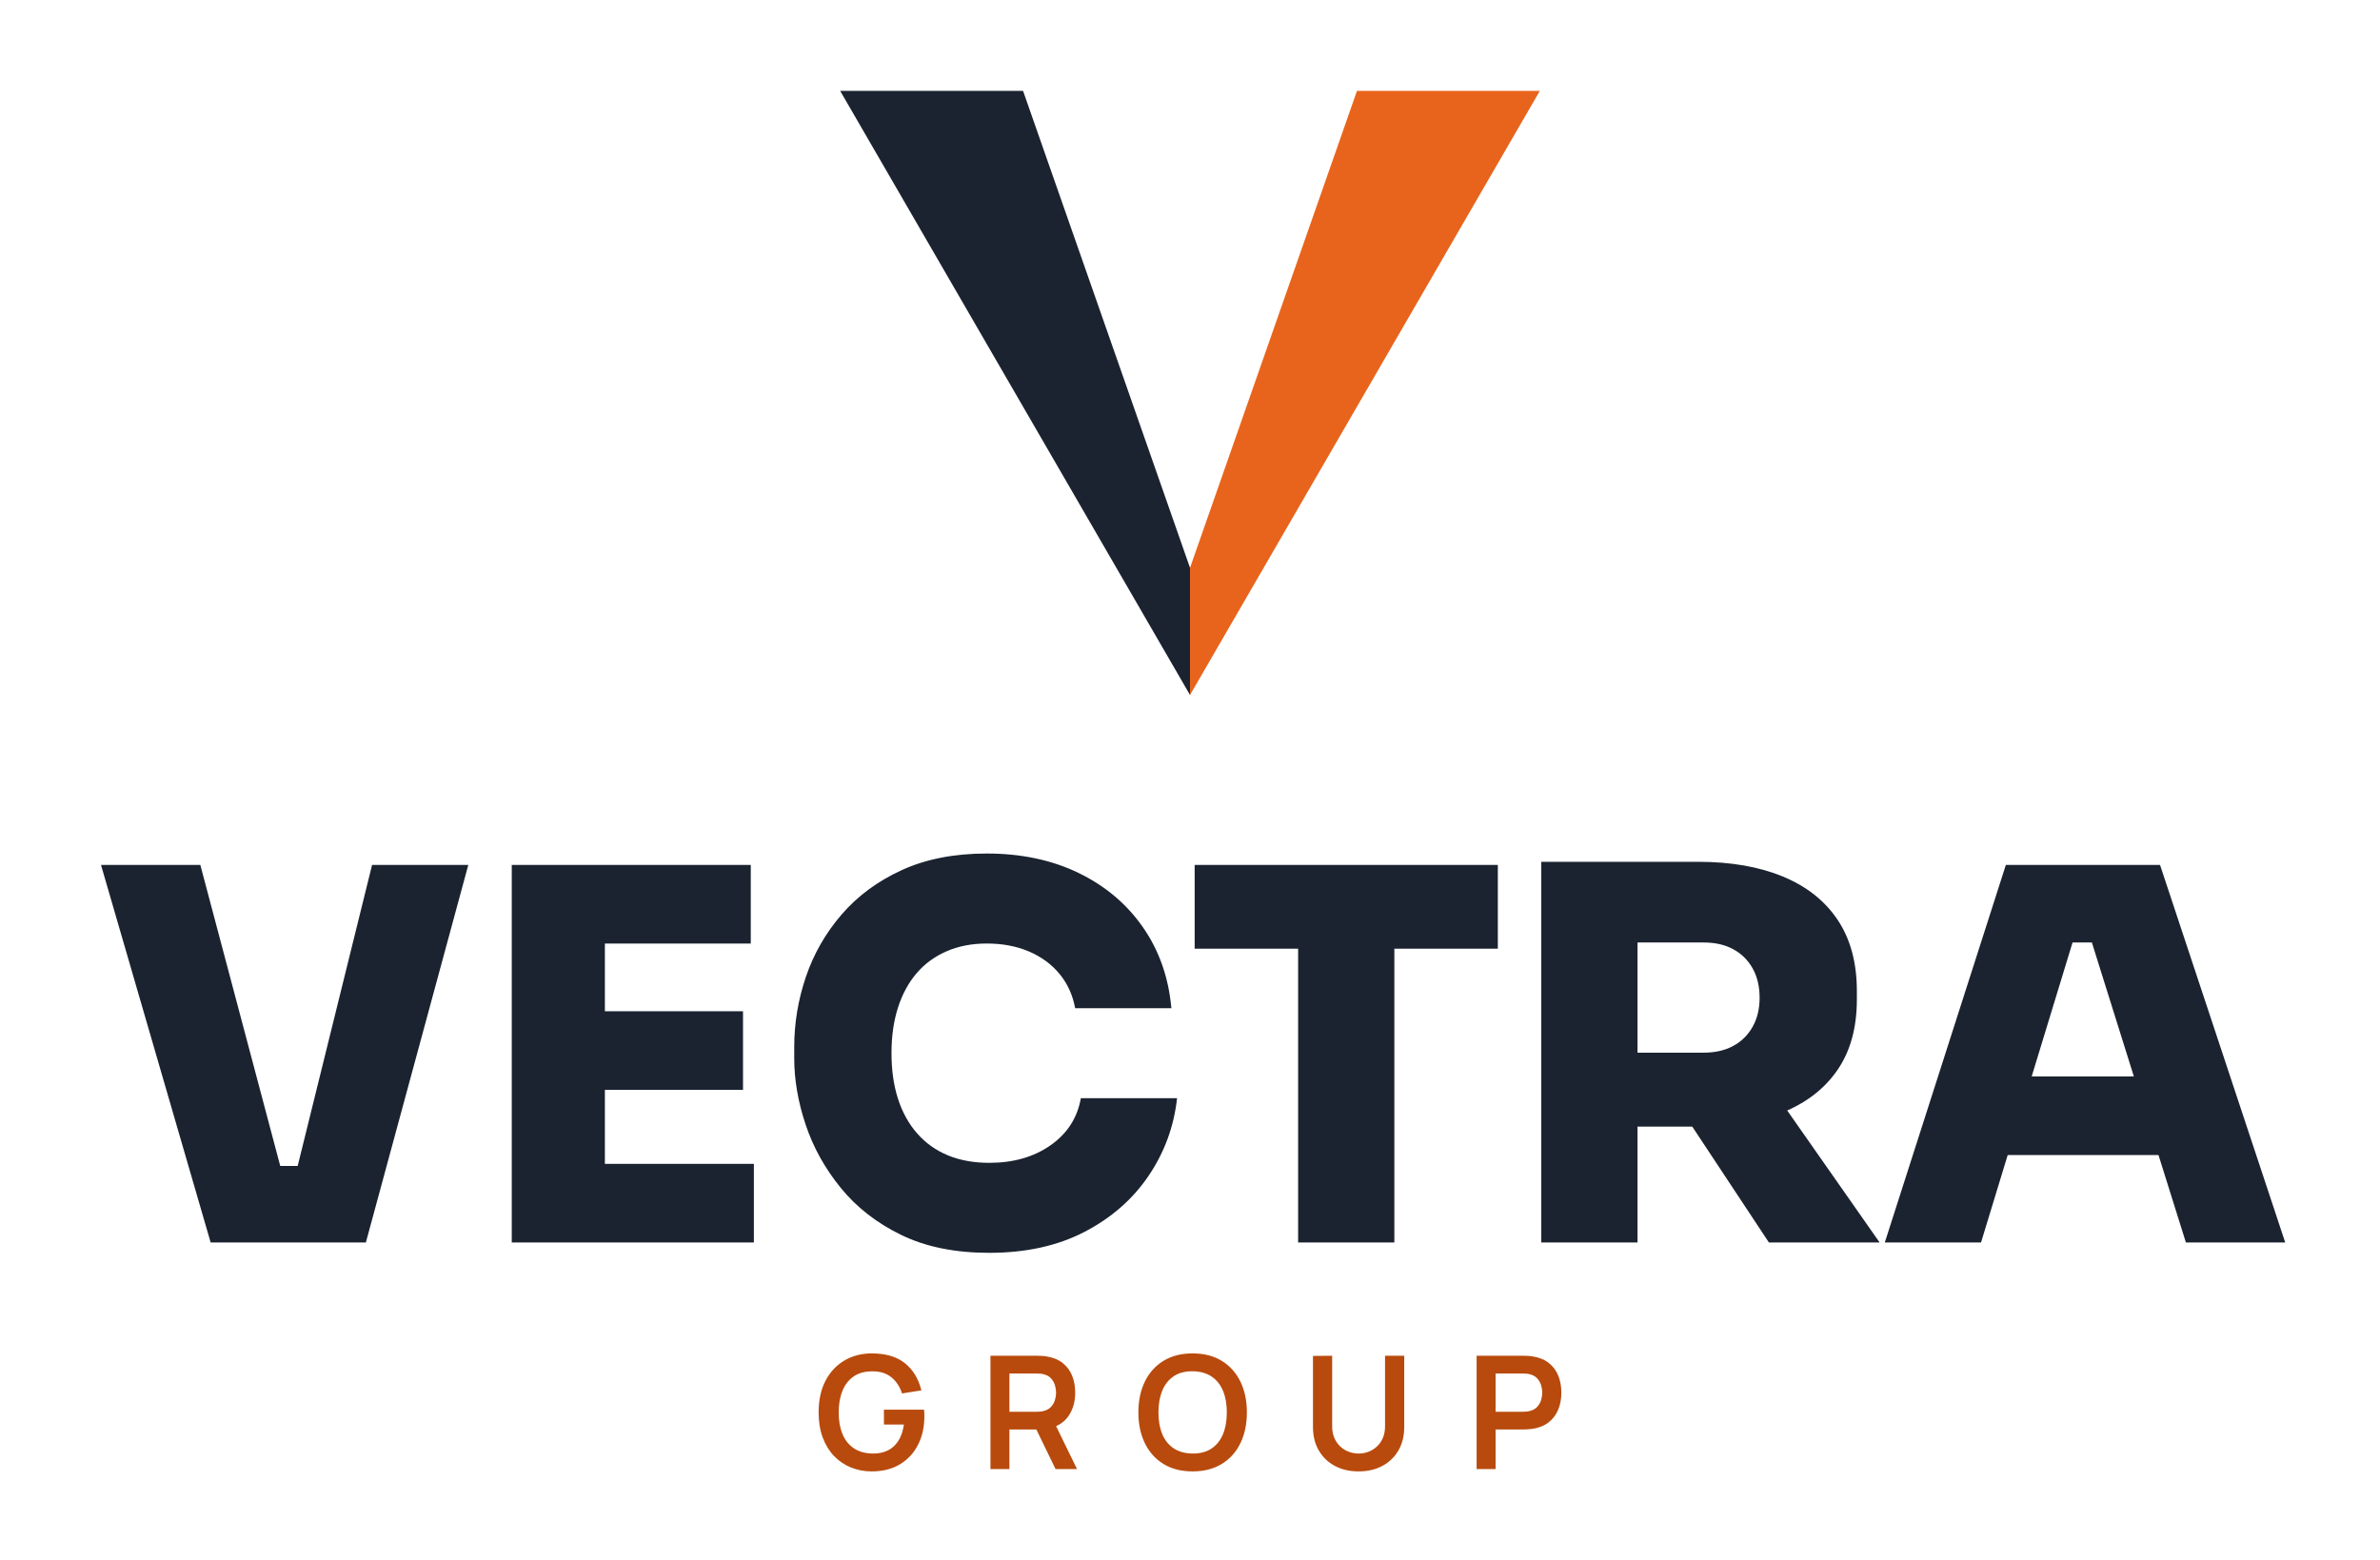
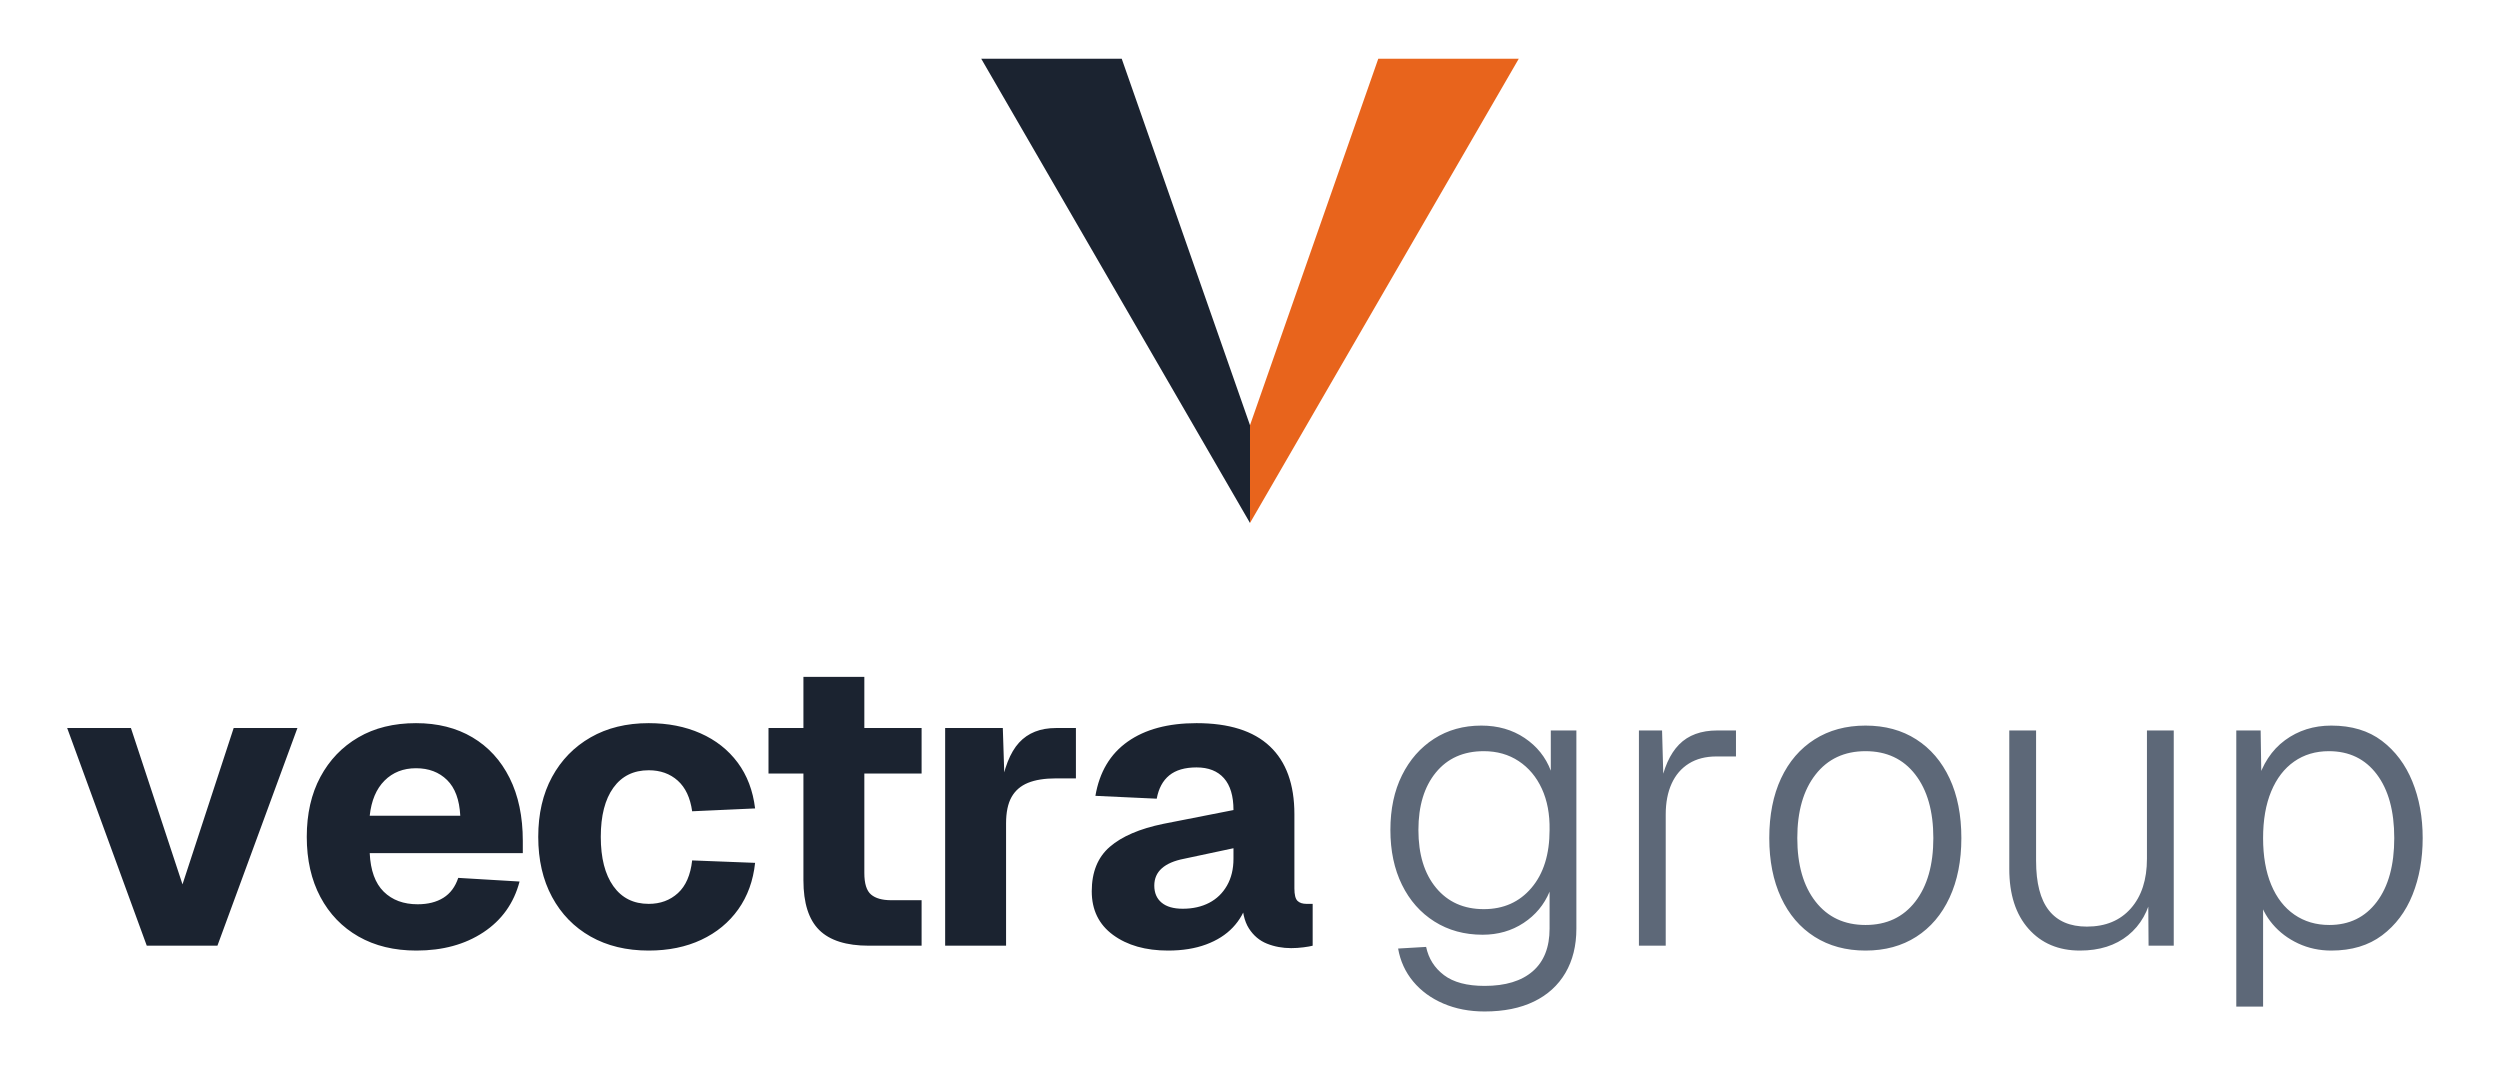
- <svg xmlns="http://www.w3.org/2000/svg" viewBox="0 0 630.19 413.00" width="630" height="413" role="img" aria-label="Vectra Group">
-   <polygon fill="#1B2330" points="222.46,24.00 270.89,24.00 315.10,150.32 315.10,184.00" />
-   <polygon fill="#E8641C" points="407.73,24.00 359.31,24.00 315.10,150.32 315.10,184.00" />
-   <path fill="#1B2330" transform="translate(24.00,329.00)" d="M31.781 0.0 2.74 -100.0H29.041L50.822 -17.945L46.027 -20.274H59.178L54.247 -17.945L74.521 -100.0H100.0L72.877 0.0ZM111.507 0.0V-100.0H136.164V0.0ZM133.425 0.0V-20.822H175.616V0.0ZM133.425 -40.411V-61.233H172.74V-40.411ZM133.425 -79.178V-100.0H174.795V-79.178ZM237.945 2.74Q224.384 2.74 214.658 -1.986Q204.932 -6.712 198.63 -14.452Q192.329 -22.192 189.315 -31.233Q186.301 -40.274 186.301 -48.767V-51.781Q186.301 -61.233 189.384 -70.342Q192.466 -79.452 198.836 -86.849Q205.205 -94.247 214.795 -98.63Q224.384 -103.014 237.26 -103.014Q250.959 -103.014 261.575 -97.877Q272.192 -92.74 278.63 -83.493Q285.068 -74.247 286.164 -62.055H260.685Q259.726 -67.26 256.575 -71.096Q253.425 -74.932 248.493 -77.055Q243.562 -79.178 237.26 -79.178Q231.37 -79.178 226.644 -77.123Q221.918 -75.068 218.699 -71.301Q215.479 -67.534 213.767 -62.192Q212.055 -56.849 212.055 -50.137Q212.055 -43.425 213.767 -38.082Q215.479 -32.74 218.836 -28.904Q222.192 -25.068 226.986 -23.082Q231.781 -21.096 237.945 -21.096Q247.534 -21.096 254.178 -25.753Q260.822 -30.411 262.192 -38.219H287.671Q286.438 -26.986 280.137 -17.671Q273.836 -8.356 263.151 -2.808Q252.466 2.74 237.945 2.74ZM319.726 0.0V-80.548H345.205V0.0ZM292.329 -77.808V-100.0H372.603V-77.808ZM384.11 0.0V-100.822H409.589V0.0ZM444.384 0.0 416.301 -42.466H443.973L473.699 0.0ZM403.151 -30.685V-50.274H427.123Q431.644 -50.274 434.932 -52.055Q438.219 -53.836 440.068 -57.123Q441.918 -60.411 441.918 -64.795Q441.918 -69.315 440.068 -72.603Q438.219 -75.89 434.932 -77.671Q431.644 -79.452 427.123 -79.452H403.151V-100.822H425.616Q438.63 -100.822 448.082 -96.918Q457.534 -93.014 462.603 -85.411Q467.671 -77.808 467.671 -66.575V-64.384Q467.671 -53.151 462.534 -45.685Q457.397 -38.219 448.014 -34.452Q438.63 -30.685 425.616 -30.685ZM475.068 0.0 507.123 -100.0H547.945L581.096 0.0H554.795L529.041 -82.192L536.301 -79.452H518.219L525.616 -82.192L500.548 0.0ZM501.233 -23.151 508.904 -43.973H546.849L554.521 -23.151Z" />
-   <path fill="#B84A0D" transform="translate(215.51,389.00)" d="M15.292 0.625Q12.375 0.625 9.823 -0.406Q7.271 -1.438 5.344 -3.438Q3.417 -5.438 2.333 -8.344Q1.25 -11.25 1.25 -15Q1.25 -19.917 3.083 -23.406Q4.917 -26.896 8.104 -28.76Q11.292 -30.625 15.292 -30.625Q20.833 -30.625 24.073 -28.052Q27.313 -25.479 28.458 -20.833L23.333 -20.021Q22.479 -22.688 20.542 -24.281Q18.604 -25.875 15.604 -25.875Q12.583 -25.917 10.583 -24.562Q8.583 -23.208 7.573 -20.75Q6.563 -18.292 6.563 -15Q6.563 -11.708 7.563 -9.281Q8.563 -6.854 10.573 -5.5Q12.583 -4.146 15.604 -4.104Q17.875 -4.083 19.583 -4.927Q21.292 -5.771 22.375 -7.49Q23.458 -9.208 23.833 -11.792H18.542V-15.729H29.167Q29.208 -15.396 29.229 -14.75Q29.25 -14.104 29.25 -13.979Q29.25 -9.729 27.573 -6.427Q25.896 -3.125 22.771 -1.25Q19.646 0.625 15.292 0.625ZM46.75 0.0V-30H59.146Q59.583 -30 60.271 -29.969Q60.958 -29.938 61.542 -29.833Q64.146 -29.438 65.844 -28.104Q67.542 -26.771 68.365 -24.74Q69.188 -22.708 69.188 -20.229Q69.188 -16.563 67.333 -13.927Q65.479 -11.292 61.646 -10.667L59.5 -10.479H51.771V0.0ZM63.979 0.0 58.063 -12.208 63.167 -13.333 69.667 0.0ZM51.771 -15.167H58.938Q59.354 -15.167 59.875 -15.208Q60.396 -15.25 60.833 -15.375Q62.083 -15.688 62.802 -16.479Q63.521 -17.271 63.823 -18.271Q64.125 -19.271 64.125 -20.229Q64.125 -21.188 63.823 -22.198Q63.521 -23.208 62.802 -24.0Q62.083 -24.792 60.833 -25.104Q60.396 -25.229 59.875 -25.26Q59.354 -25.292 58.938 -25.292H51.771ZM100.271 0.625Q95.771 0.625 92.563 -1.344Q89.354 -3.313 87.635 -6.833Q85.917 -10.354 85.917 -15Q85.917 -19.646 87.635 -23.167Q89.354 -26.688 92.563 -28.656Q95.771 -30.625 100.271 -30.625Q104.771 -30.625 107.99 -28.656Q111.208 -26.688 112.927 -23.167Q114.646 -19.646 114.646 -15Q114.646 -10.354 112.927 -6.833Q111.208 -3.313 107.99 -1.344Q104.771 0.625 100.271 0.625ZM100.271 -4.104Q103.292 -4.083 105.302 -5.438Q107.313 -6.792 108.323 -9.25Q109.333 -11.708 109.333 -15Q109.333 -18.292 108.323 -20.719Q107.313 -23.146 105.302 -24.5Q103.292 -25.854 100.271 -25.896Q97.25 -25.917 95.25 -24.562Q93.25 -23.208 92.24 -20.75Q91.229 -18.292 91.229 -15Q91.229 -11.708 92.229 -9.281Q93.229 -6.854 95.24 -5.5Q97.25 -4.146 100.271 -4.104ZM144.229 0.625Q140.646 0.625 137.927 -0.833Q135.208 -2.292 133.677 -4.938Q132.146 -7.583 132.146 -11.146V-29.958L137.229 -30V-11.271Q137.229 -9.583 137.802 -8.25Q138.375 -6.917 139.354 -5.99Q140.333 -5.063 141.604 -4.583Q142.875 -4.104 144.229 -4.104Q145.625 -4.104 146.885 -4.594Q148.146 -5.083 149.125 -6.01Q150.104 -6.938 150.667 -8.271Q151.229 -9.604 151.229 -11.271V-30H156.313V-11.146Q156.313 -7.583 154.781 -4.938Q153.25 -2.292 150.531 -0.833Q147.813 0.625 144.229 0.625ZM175.479 0.0V-30H187.875Q188.313 -30 189 -29.969Q189.688 -29.938 190.271 -29.833Q192.875 -29.438 194.573 -28.104Q196.271 -26.771 197.094 -24.74Q197.917 -22.708 197.917 -20.229Q197.917 -17.771 197.083 -15.74Q196.25 -13.708 194.552 -12.375Q192.854 -11.042 190.271 -10.646Q189.688 -10.563 188.99 -10.521Q188.292 -10.479 187.875 -10.479H180.5V0.0ZM180.5 -15.167H187.667Q188.083 -15.167 188.604 -15.208Q189.125 -15.25 189.563 -15.375Q190.813 -15.688 191.531 -16.479Q192.25 -17.271 192.552 -18.271Q192.854 -19.271 192.854 -20.229Q192.854 -21.188 192.552 -22.198Q192.25 -23.208 191.531 -24.0Q190.813 -24.792 189.563 -25.104Q189.125 -25.229 188.604 -25.26Q188.083 -25.292 187.667 -25.292H180.5Z" />
+ <svg xmlns="http://www.w3.org/2000/svg" viewBox="0 0 1023.14 443.00" width="1023" height="443" role="img" aria-label="Vectra Group">
+   <polygon fill="#1B2330" points="401.57,24.00 459.07,24.00 511.57,174.00 511.57,214.00" />
+   <polygon fill="#E8641C" points="621.57,24.00 564.07,24.00 511.57,174.00 511.57,214.00" />
+   <path fill="#1B2330" transform="translate(24.00,387.00)" d="M36.065 0.0 3.49 -89.082H29.583L50.69 -25.096L71.631 -89.082H97.724L64.983 0.0ZM146.42 1.994Q132.792 1.994 122.737 -3.739Q112.682 -9.473 107.114 -19.944Q101.546 -30.414 101.546 -44.541Q101.546 -58.668 107.114 -69.055Q112.682 -79.442 122.654 -85.259Q132.625 -91.076 146.254 -91.076Q159.549 -91.076 169.355 -85.259Q179.161 -79.442 184.562 -68.639Q189.963 -57.837 189.963 -42.879V-37.893H127.307Q127.806 -27.256 133.041 -22.104Q138.276 -16.952 146.918 -16.952Q153.234 -16.952 157.472 -19.611Q161.71 -22.27 163.538 -27.755L188.634 -26.259Q185.144 -12.963 173.842 -5.485Q162.541 1.994 146.42 1.994ZM127.307 -53.183H164.369Q163.87 -62.989 158.968 -67.808Q154.065 -72.628 146.254 -72.628Q138.442 -72.628 133.373 -67.559Q128.304 -62.49 127.307 -53.183ZM241.485 1.994Q227.856 1.994 217.718 -3.739Q207.58 -9.473 201.93 -19.944Q196.279 -30.414 196.279 -44.541Q196.279 -58.668 201.93 -69.055Q207.58 -79.442 217.718 -85.259Q227.856 -91.076 241.485 -91.076Q253.285 -91.076 262.675 -86.921Q272.065 -82.766 277.882 -74.955Q283.699 -67.144 285.028 -56.175L259.268 -55.011Q258.104 -63.321 253.368 -67.559Q248.631 -71.797 241.485 -71.797Q232.177 -71.797 227.025 -64.651Q221.873 -57.504 221.873 -44.541Q221.873 -31.577 227.025 -24.348Q232.177 -17.118 241.485 -17.118Q248.631 -17.118 253.451 -21.523Q258.27 -25.927 259.268 -34.901L285.028 -33.904Q283.865 -22.935 278.131 -14.875Q272.397 -6.814 263.007 -2.41Q253.617 1.994 241.485 1.994ZM331.563 0.0Q317.769 0.0 311.287 -6.399Q304.806 -12.797 304.806 -26.758V-110.023H329.735V-29.749Q329.735 -23.268 332.477 -20.941Q335.22 -18.614 340.704 -18.614H353.169V0.0ZM290.513 -70.468V-89.082H353.169V-70.468ZM362.808 0.0V-89.082H386.408L387.239 -63.155L385.411 -63.654Q387.572 -77.115 393.056 -83.099Q398.541 -89.082 408.18 -89.082H416.324V-68.473H408.18Q401.2 -68.473 396.713 -66.645Q392.225 -64.817 389.982 -60.828Q387.738 -56.839 387.738 -50.025V0.0ZM454.051 1.994Q440.256 1.994 431.531 -4.404Q422.806 -10.803 422.806 -22.27Q422.806 -34.07 430.201 -40.469Q437.597 -46.868 452.056 -49.859L480.808 -55.51Q480.808 -64.152 476.903 -68.556Q472.997 -72.961 465.685 -72.961Q458.538 -72.961 454.549 -69.72Q450.561 -66.479 449.397 -60.163L424.301 -61.327Q426.794 -75.952 437.514 -83.514Q448.234 -91.076 465.685 -91.076Q485.628 -91.076 495.683 -81.603Q505.738 -72.13 505.738 -53.848V-23.434Q505.738 -19.611 506.985 -18.365Q508.231 -17.118 510.724 -17.118H513.217V0.0Q512.054 0.332 509.477 0.665Q506.901 0.997 504.408 0.997Q499.09 0.997 494.52 -0.831Q489.949 -2.659 487.124 -7.063Q484.299 -11.468 484.299 -19.611L486.459 -17.949Q484.797 -11.966 480.559 -7.479Q476.321 -2.992 469.59 -0.499Q462.859 1.994 454.051 1.994ZM460.034 -15.124Q466.183 -15.124 470.837 -17.534Q475.49 -19.944 478.149 -24.597Q480.808 -29.251 480.808 -35.566V-39.887L460.532 -35.566Q454.549 -34.403 451.475 -31.661Q448.4 -28.918 448.4 -24.597Q448.4 -20.11 451.392 -17.617Q454.383 -15.124 460.034 -15.124Z" />
+   <path fill="#5D6878" transform="translate(561.38,387.00)" d="M46.203 26.924Q36.896 26.924 29.334 23.683Q21.772 20.442 16.952 14.625Q12.132 8.808 10.803 1.163L22.27 0.499Q23.766 7.645 29.583 12.049Q35.4 16.454 46.203 16.454Q59.0 16.454 65.897 10.47Q72.794 4.487 72.794 -6.98V-22.104Q69.47 -14.127 62.158 -9.307Q54.845 -4.487 45.372 -4.487Q34.237 -4.487 25.677 -9.889Q17.118 -15.29 12.382 -24.93Q7.645 -34.569 7.645 -47.366Q7.645 -60.163 12.382 -69.72Q17.118 -79.276 25.511 -84.677Q33.904 -90.079 44.873 -90.079Q55.011 -90.079 62.573 -85.01Q70.135 -79.941 73.293 -71.631V-88.085H83.763V-6.98Q83.763 3.49 79.276 11.135Q74.789 18.78 66.396 22.852Q58.003 26.924 46.203 26.924ZM45.87 -14.958Q58.003 -14.958 65.399 -23.683Q72.794 -32.408 72.794 -47.366Q72.961 -57.006 69.637 -64.235Q66.313 -71.465 60.163 -75.537Q54.014 -79.608 45.87 -79.608Q33.406 -79.608 26.259 -70.883Q19.113 -62.158 19.113 -47.366Q19.113 -32.408 26.342 -23.683Q33.572 -14.958 45.87 -14.958ZM109.358 0.0V-88.085H118.831L119.496 -63.986L118.0 -64.817Q120.161 -76.617 125.811 -82.351Q131.462 -88.085 141.434 -88.085H149.079V-77.448H141.101Q134.454 -77.448 129.8 -74.539Q125.146 -71.631 122.737 -66.313Q120.327 -60.994 120.327 -53.682V0.0ZM202.096 1.994Q190.13 1.994 181.238 -3.656Q172.346 -9.307 167.527 -19.694Q162.707 -30.082 162.707 -44.042Q162.707 -58.169 167.527 -68.473Q172.346 -78.777 181.238 -84.428Q190.13 -90.079 202.096 -90.079Q214.062 -90.079 222.87 -84.428Q231.679 -78.777 236.499 -68.473Q241.318 -58.169 241.318 -44.042Q241.318 -30.082 236.499 -19.694Q231.679 -9.307 222.87 -3.656Q214.062 1.994 202.096 1.994ZM202.096 -8.476Q215.059 -8.476 222.455 -18.032Q229.851 -27.589 229.851 -44.042Q229.851 -60.496 222.455 -70.052Q215.059 -79.608 202.096 -79.608Q189.132 -79.608 181.654 -70.052Q174.175 -60.496 174.175 -44.042Q174.175 -27.589 181.654 -18.032Q189.132 -8.476 202.096 -8.476ZM289.848 1.994Q276.718 1.994 268.824 -6.897Q260.93 -15.789 260.93 -31.411V-88.085H271.899V-34.735Q271.899 -21.107 277.134 -14.459Q282.369 -7.811 292.673 -7.811Q304.141 -7.811 310.706 -15.29Q317.27 -22.769 317.27 -35.566V-88.085H328.239V0.0H317.935L317.769 -22.603L319.431 -21.772Q317.27 -10.47 309.542 -4.238Q301.814 1.994 289.848 1.994ZM353.834 24.93V-88.085H363.806L364.138 -65.814L362.31 -66.645Q365.634 -78.113 373.777 -84.096Q381.921 -90.079 392.724 -90.079Q405.189 -90.079 413.415 -83.846Q421.642 -77.614 425.88 -67.227Q430.118 -56.839 430.118 -44.042Q430.118 -31.245 425.963 -20.858Q421.808 -10.47 413.499 -4.238Q405.189 1.994 392.724 1.994Q385.411 1.994 379.179 -0.914Q372.946 -3.823 368.708 -8.808Q364.47 -13.794 362.975 -20.11L364.803 -22.27V24.93ZM391.893 -8.476Q404.192 -8.476 411.338 -17.949Q418.485 -27.423 418.485 -44.042Q418.485 -60.662 411.338 -70.135Q404.192 -79.608 391.727 -79.608Q383.583 -79.608 377.517 -75.37Q371.451 -71.132 368.127 -63.155Q364.803 -55.177 364.803 -44.042Q364.803 -32.907 368.127 -24.93Q371.451 -16.952 377.6 -12.714Q383.749 -8.476 391.893 -8.476Z" />
</svg>
